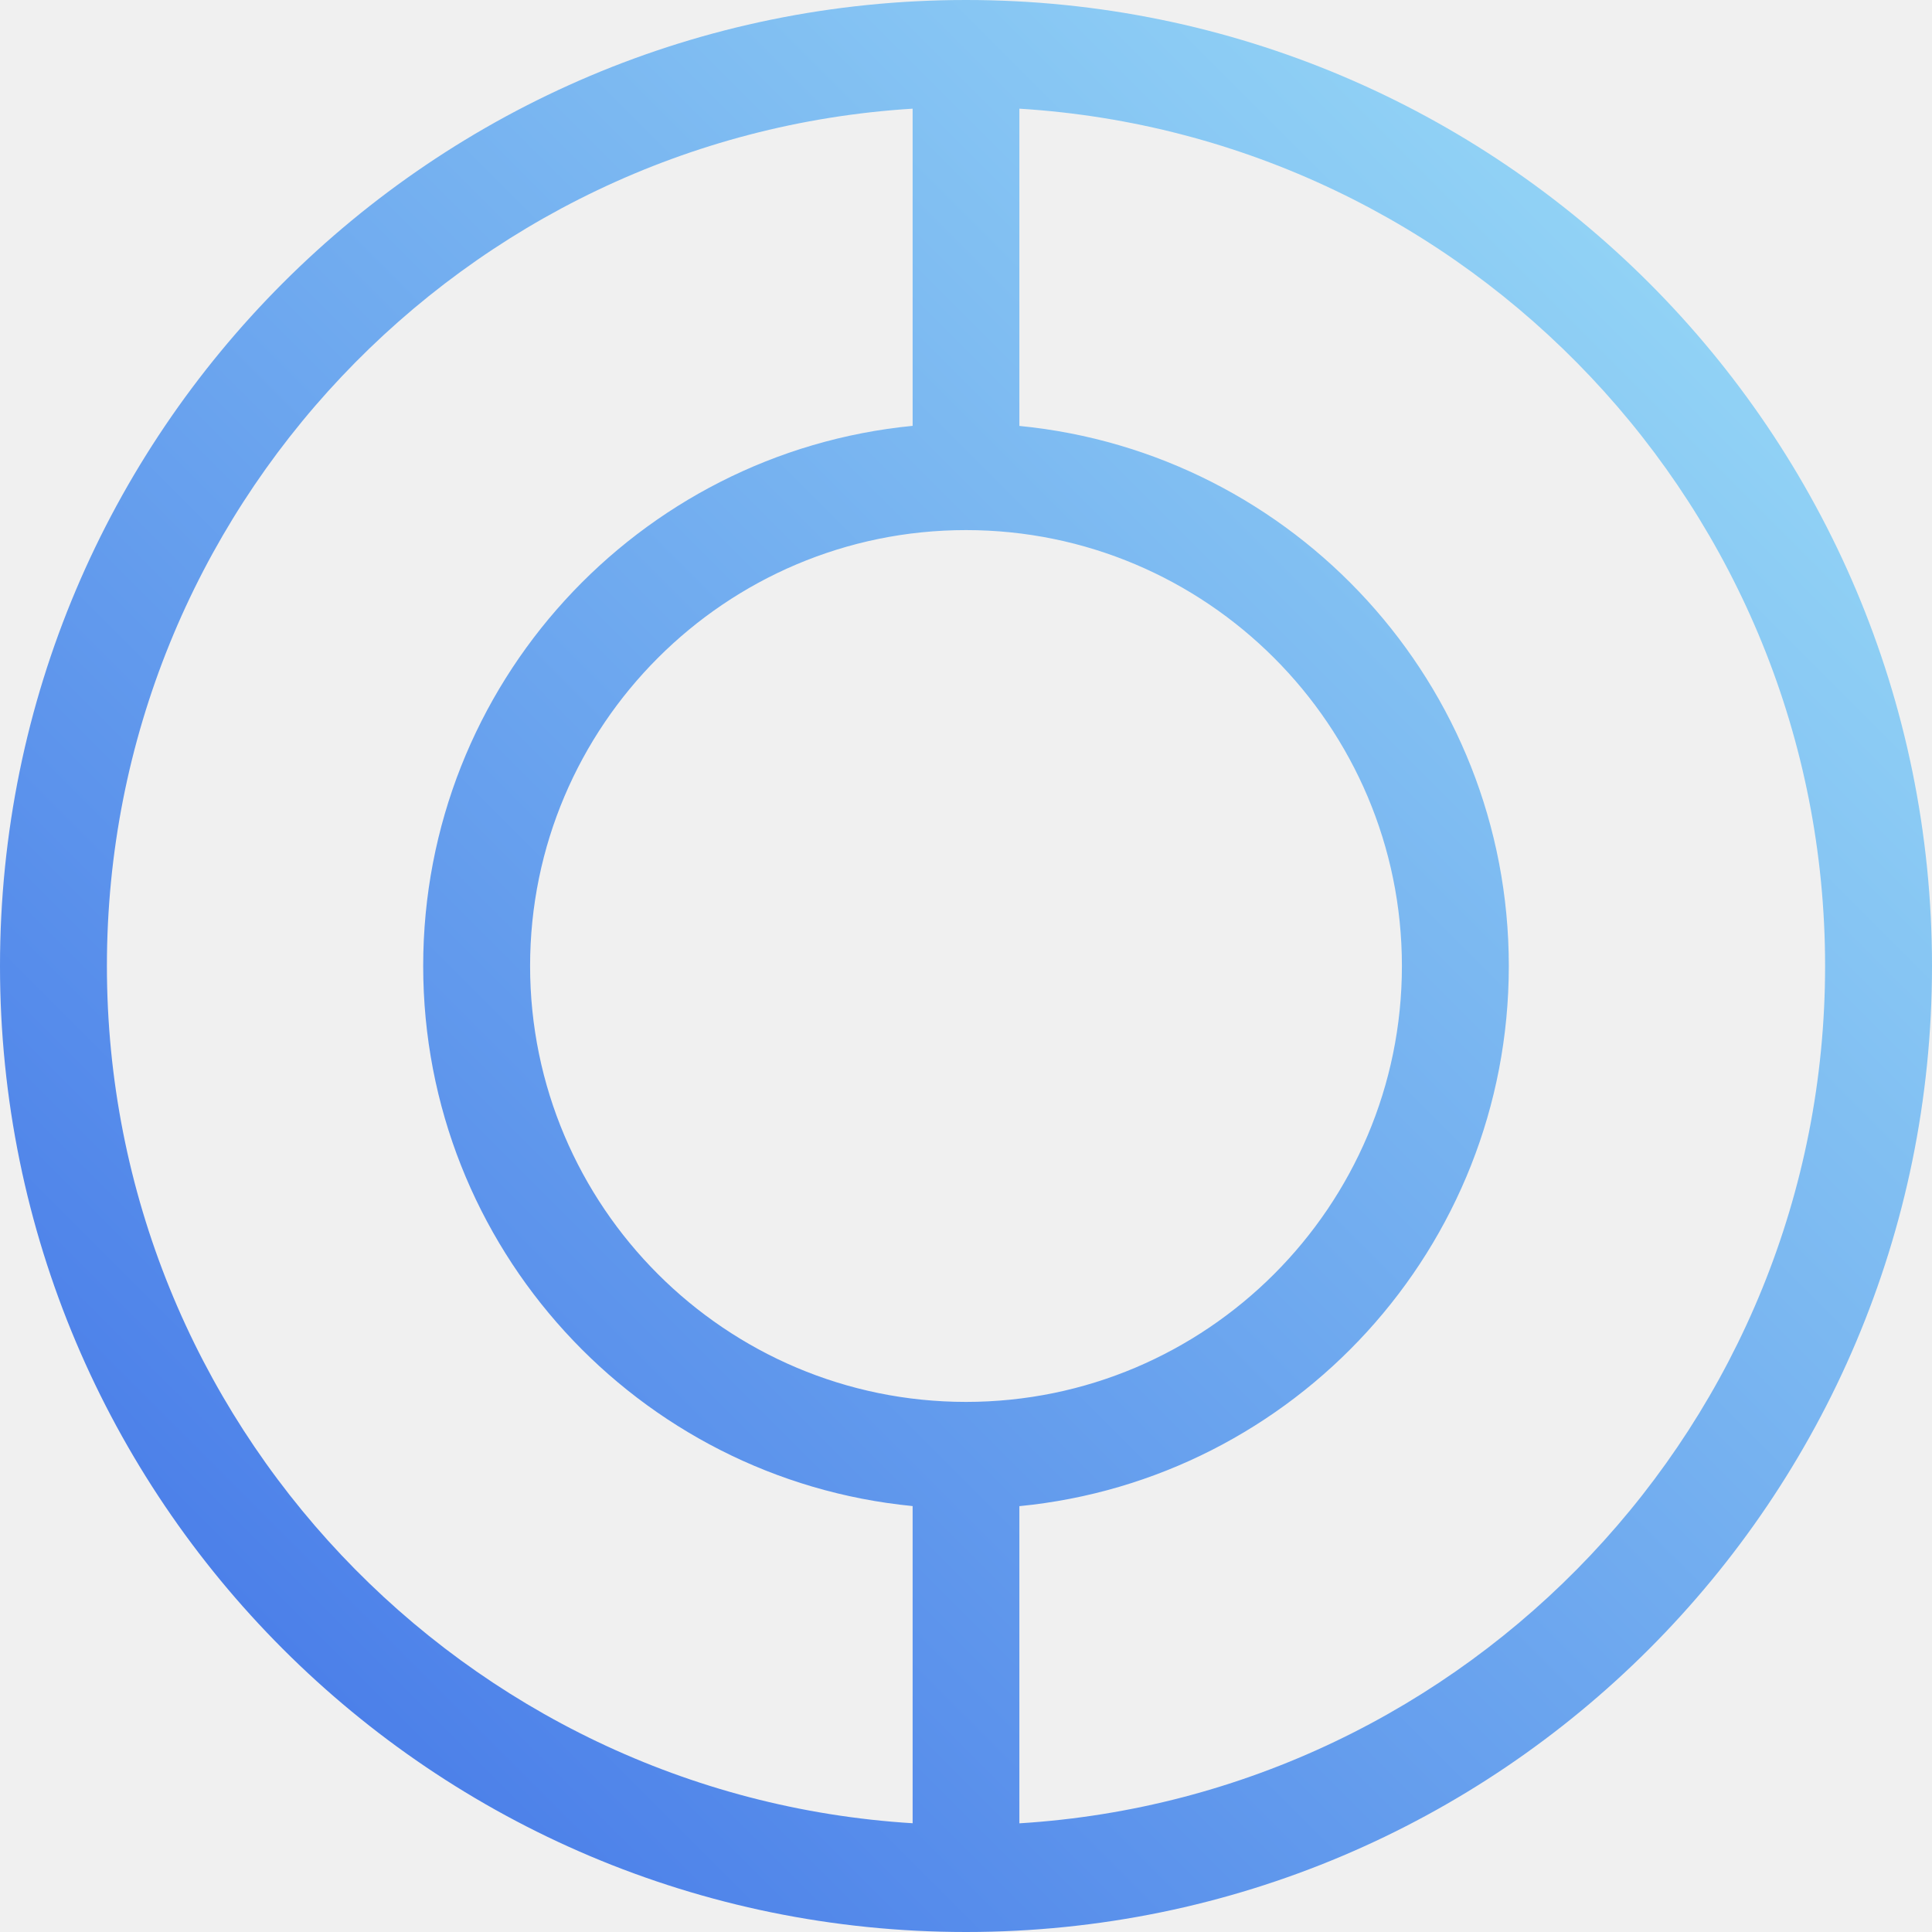
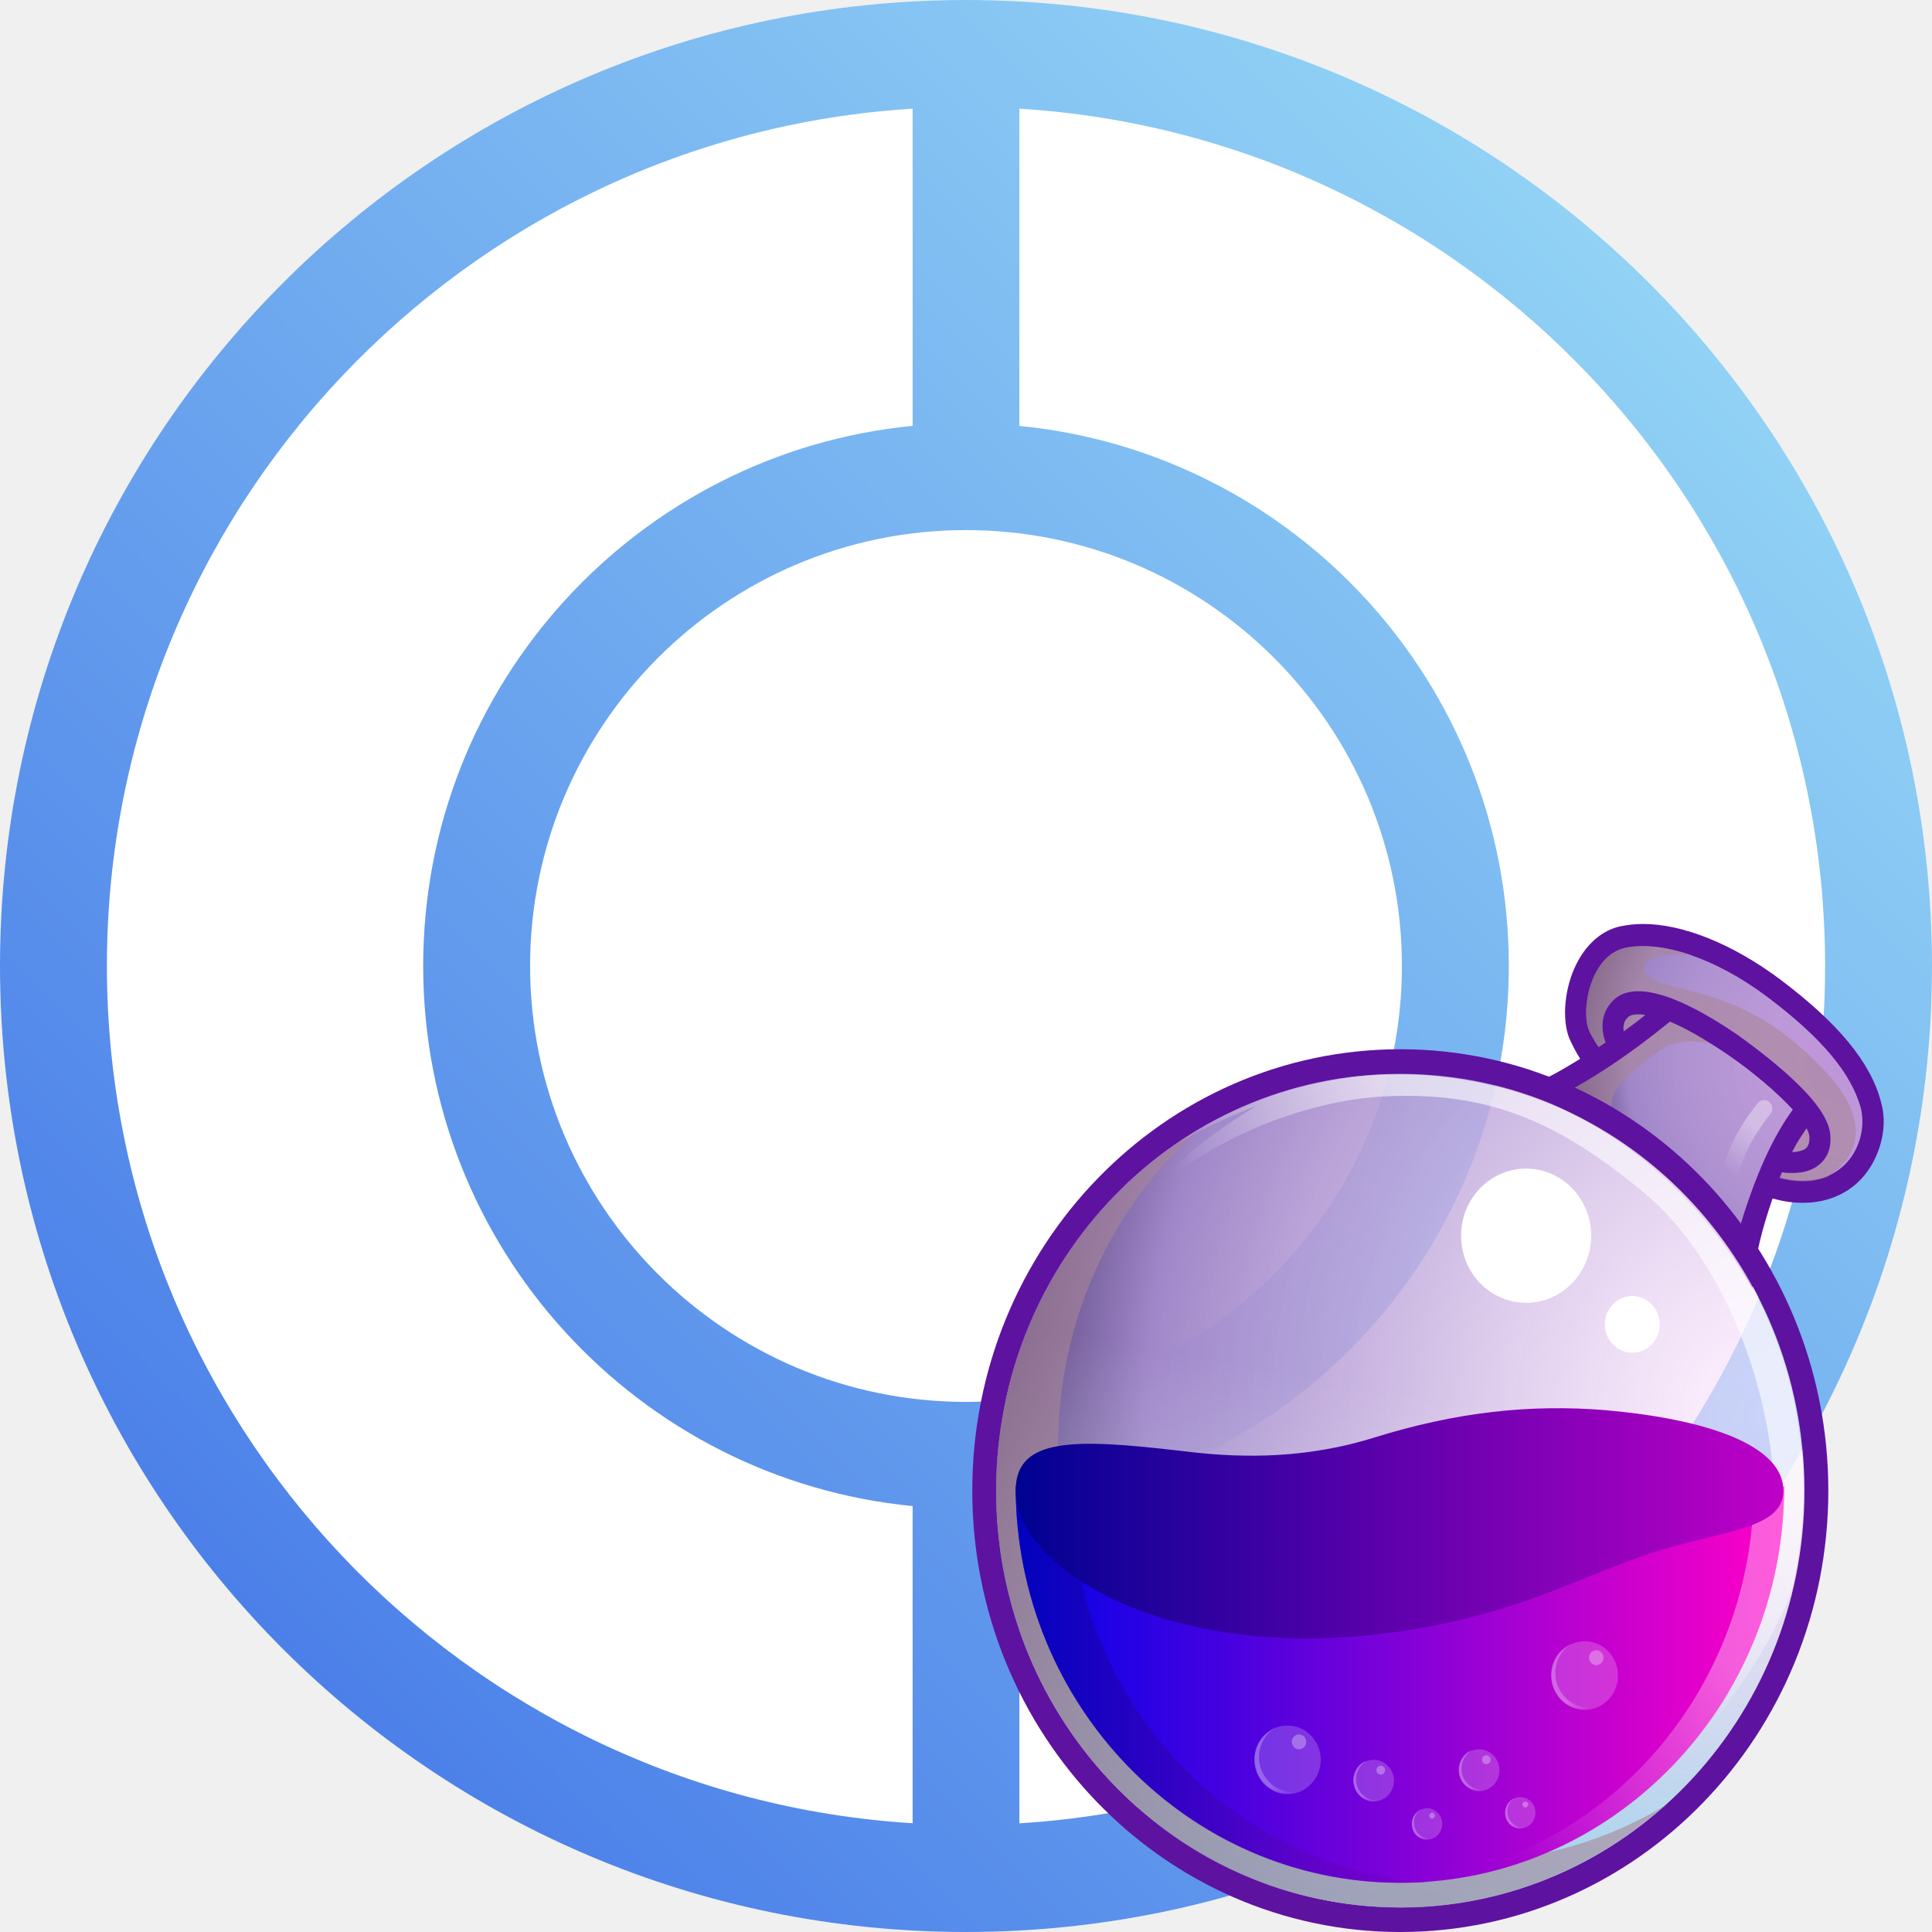
<svg xmlns="http://www.w3.org/2000/svg" width="24" height="24" viewBox="0 0 24 24" fill="none">
-   <path d="M12 0C5.373 0 0 5.373 0 12C0 18.627 5.373 24 12 24C18.627 24 24 18.627 24 12C24 5.373 18.628 0 12 0ZM12 17.415C9.014 17.415 6.585 14.986 6.585 12C6.585 9.014 9.014 6.585 12 6.585C14.986 6.585 17.415 9.014 17.415 12C17.415 14.986 14.986 17.415 12 17.415ZM1.328 12C1.328 6.338 5.76 1.694 11.337 1.35V5.29C7.924 5.623 5.257 8.5 5.257 12C5.257 15.499 7.924 18.376 11.337 18.709V22.649C5.76 22.305 1.328 17.661 1.328 11.999L1.328 12ZM12.663 22.65V18.71C16.076 18.377 18.743 15.5 18.743 12C18.743 8.5 16.076 5.624 12.663 5.291V1.35C18.24 1.694 22.672 6.338 22.672 12C22.672 17.662 18.24 22.305 12.663 22.65Z" fill="url(#paint0_linear_8322_2492)" />
+   <path d="M24 12C24 18.627 18.627 24 12 24C5.373 24 0 18.627 0 12C0 5.373 5.373 0 12 0C18.627 0 24 5.373 24 12Z" fill="white" />
+   <path d="M12 0C5.373 0 0 5.373 0 12C0 18.627 5.373 24 12 24C18.627 24 24 18.627 24 12C24 5.373 18.627 0 12 0ZM12 17.415C9.014 17.415 6.585 14.986 6.585 12C6.585 9.014 9.014 6.585 12 6.585C14.986 6.585 17.415 9.014 17.415 12C17.415 14.986 14.986 17.415 12 17.415ZM1.328 12C1.328 6.338 5.76 1.694 11.337 1.35V5.29C7.924 5.623 5.257 8.5 5.257 12C5.257 15.499 7.924 18.376 11.337 18.709V22.649C5.76 22.305 1.328 17.662 1.328 12ZM12.663 22.65V18.71C16.076 18.377 18.743 15.5 18.743 12C18.743 8.5 16.076 5.624 12.663 5.291V1.35C18.24 1.694 22.672 6.338 22.672 12C22.672 17.662 18.24 22.305 12.663 22.65Z" fill="url(#paint0_linear_8744_21007)" />
+   <path d="M23.367 13.692C23.241 13.201 22.837 12.71 22.11 12.164C21.526 11.728 20.907 11.478 20.413 11.478C20.314 11.478 20.224 11.488 20.134 11.506C19.91 11.552 19.712 11.719 19.586 11.969C19.434 12.265 19.398 12.664 19.497 12.905C19.532 12.979 19.577 13.071 19.631 13.155C19.155 13.451 18.886 13.534 18.85 13.544C20.089 13.97 21.122 14.859 21.769 16.017L21.778 15.905C21.805 15.6 21.894 15.248 22.02 14.887C22.146 14.924 22.271 14.942 22.397 14.942C22.73 14.942 23.017 14.803 23.197 14.553C23.376 14.303 23.448 13.97 23.367 13.692Z" fill="#5E12A0" />
+   <path d="M22.074 14.618C22.891 14.85 23.223 14.201 23.116 13.766C22.999 13.331 22.622 12.886 21.957 12.386C21.293 11.886 20.619 11.682 20.188 11.775C19.757 11.867 19.631 12.543 19.739 12.803C19.784 12.905 19.883 13.053 20.017 13.22C19.847 13.34 19.685 13.432 19.55 13.516C20.377 13.896 21.095 14.488 21.634 15.229C21.697 14.979 21.787 14.757 21.867 14.562C21.93 14.572 22.002 14.59 22.074 14.618Z" fill="url(#paint1_radial_8744_21007)" />
+   <path d="M17.395 23.694C20.167 23.694 22.415 21.376 22.415 18.517C22.415 15.658 20.167 13.339 17.395 13.339C14.622 13.339 12.374 15.658 12.374 18.517C12.374 21.376 14.622 23.694 17.395 23.694Z" fill="url(#paint2_radial_8744_21007)" />
+   <path opacity="0.6" d="M22.703 13.34C22.021 12.599 21.446 12.404 20.754 12.247C20.215 12.117 20.359 11.802 21.015 11.867C20.701 11.756 20.404 11.728 20.189 11.774C19.757 11.867 19.632 12.543 19.739 12.802C19.784 12.904 19.883 13.053 20.018 13.219C19.775 13.386 19.569 13.506 19.398 13.599C19.479 13.636 19.578 13.682 19.695 13.747C20 13.914 20.332 14.192 20.332 14.192C19.829 13.747 19.937 13.543 20.629 13.043C20.844 12.886 21.239 12.904 21.608 13.099C21.976 13.293 22.407 13.784 22.407 13.784L21.994 14.599C22.021 14.608 22.047 14.618 22.075 14.627C22.335 14.701 22.541 14.683 22.703 14.618C22.892 14.497 23.386 14.09 22.703 13.34Z" fill="#A98698" />
+   <path d="M20.744 12.691C20.924 12.765 21.157 12.895 21.445 13.089C21.786 13.321 22.083 13.58 22.271 13.784C21.957 14.21 21.75 14.794 21.625 15.201C21.687 15.294 21.759 15.386 21.822 15.479C21.885 15.248 21.993 14.905 22.136 14.562C22.172 14.571 22.217 14.571 22.262 14.571C22.37 14.571 22.496 14.553 22.595 14.47C22.666 14.414 22.747 14.312 22.738 14.127C22.738 13.951 22.604 13.729 22.325 13.46C22.128 13.265 21.858 13.053 21.589 12.858C20.816 12.33 20.277 12.182 20.035 12.432C19.873 12.599 19.891 12.802 19.945 12.951C19.658 13.145 19.415 13.284 19.254 13.377C19.361 13.414 19.46 13.46 19.568 13.506C19.855 13.349 20.268 13.08 20.744 12.691ZM22.442 14.016C22.469 14.062 22.478 14.108 22.478 14.136C22.478 14.22 22.451 14.247 22.433 14.266C22.397 14.294 22.325 14.312 22.262 14.312C22.316 14.201 22.379 14.108 22.442 14.016ZM20.224 12.636C20.25 12.608 20.322 12.589 20.439 12.608C20.349 12.682 20.259 12.747 20.17 12.812C20.161 12.747 20.17 12.682 20.224 12.636Z" fill="#5E12A0" />
+   <path d="M17.395 13.034C14.458 13.034 12.078 15.488 12.078 18.517C12.078 21.546 14.458 24 17.395 24C20.332 24 22.712 21.546 22.712 18.517C22.712 15.488 20.323 13.034 17.395 13.034ZM17.395 23.694C14.62 23.694 12.375 21.379 12.375 18.517C12.375 15.655 14.62 13.34 17.395 13.34C20.17 13.34 22.415 15.655 22.415 18.517C22.415 21.379 20.161 23.694 17.395 23.694Z" fill="#5E12A0" />
+   <path opacity="0.6" d="M17.395 23.694C20.167 23.694 22.415 21.376 22.415 18.517C22.415 15.658 20.167 13.339 17.395 13.339C14.622 13.339 12.374 15.658 12.374 18.517C12.374 21.376 14.622 23.694 17.395 23.694Z" fill="url(#paint3_linear_8744_21007)" />
+   <path opacity="0.6" d="M17.359 23.064C14.62 22.611 12.761 19.953 13.21 17.128C13.407 15.877 14.018 14.812 14.88 14.043C13.623 14.794 12.689 16.1 12.438 17.693C11.998 20.517 13.857 23.176 16.587 23.629C18.113 23.889 19.586 23.398 20.673 22.435C19.712 23.009 18.544 23.259 17.359 23.064Z" fill="#A98698" />
+   <path opacity="0.6" d="M18.194 13.414C16.928 13.201 15.698 13.497 14.692 14.155C14.674 14.174 14.656 14.192 14.656 14.192C15.042 13.951 15.608 13.738 15.608 13.738C14.153 14.609 13.704 15.6 13.704 15.6C14.27 14.47 15.931 13.673 17.233 13.618C18.535 13.562 19.389 13.96 20.43 14.822C21.472 15.693 22.101 17.471 22.038 18.878C21.984 20.286 21.266 21.425 21.266 21.425C21.759 20.768 22.056 20.286 22.244 19.795C22.28 19.647 22.316 19.499 22.334 19.342C22.783 16.526 20.933 13.868 18.194 13.414Z" fill="url(#paint4_linear_8744_21007)" />
+   <path d="M22.163 18.47C22.163 21.184 20.026 23.388 17.394 23.388C14.763 23.388 12.617 21.184 12.617 18.47H22.163Z" fill="url(#paint5_linear_8744_21007)" />
+   <g opacity="0.6">
+     <path opacity="0.6" d="M21.786 18.471C21.786 21.12 19.757 23.287 17.206 23.389C17.269 23.389 17.332 23.389 17.395 23.389C20.026 23.389 22.163 21.184 22.163 18.471H21.786Z" fill="url(#paint6_linear_8744_21007)" />
+   </g>
+   <g opacity="0.7">
+     <path opacity="0.7" d="M13.292 18.471H12.618C12.618 21.184 14.756 23.389 17.387 23.389C17.504 23.389 17.611 23.389 17.719 23.38C15.249 23.194 13.292 21.064 13.292 18.471Z" fill="url(#paint7_linear_8744_21007)" />
+   </g>
+   <path d="M22.154 18.517C22.154 17.952 21.202 17.628 19.936 17.517C19.02 17.443 18.095 17.535 17.035 17.869C16.119 18.147 15.293 18.101 14.691 18.026C13.353 17.869 12.617 17.85 12.617 18.517C12.617 19.48 14.52 20.684 17.376 20.268C18.822 20.055 19.567 19.619 20.421 19.323C21.346 19.008 22.154 19.017 22.154 18.517Z" fill="url(#paint8_linear_8744_21007)" />
+   <path d="M18.958 16.184C19.404 16.184 19.766 15.811 19.766 15.35C19.766 14.89 19.404 14.517 18.958 14.517C18.512 14.517 18.15 14.89 18.15 15.35C18.15 15.811 18.512 16.184 18.958 16.184Z" fill="white" />
+   <path d="M20.277 16.804C20.466 16.804 20.618 16.646 20.618 16.452C20.618 16.258 20.466 16.1 20.277 16.1C20.089 16.1 19.936 16.258 19.936 16.452C19.936 16.646 20.089 16.804 20.277 16.804Z" fill="white" />
+   <g opacity="0.6">
+     <path opacity="0.6" d="M21.498 14.683C21.489 14.683 21.48 14.683 21.48 14.683C21.426 14.674 21.39 14.618 21.399 14.553C21.48 14.127 21.821 13.72 21.839 13.701C21.875 13.655 21.947 13.655 21.982 13.692C22.027 13.729 22.027 13.803 21.991 13.84C21.982 13.85 21.668 14.229 21.596 14.6C21.587 14.655 21.543 14.683 21.498 14.683Z" fill="url(#paint9_linear_8744_21007)" />
+   </g>
+   <path opacity="0.2" d="M17.064 22.379C17.203 22.379 17.316 22.263 17.316 22.12C17.316 21.977 17.203 21.861 17.064 21.861C16.925 21.861 16.813 21.977 16.813 22.12C16.813 22.263 16.925 22.379 17.064 22.379Z" fill="white" />
+   <g opacity="0.4">
+     <path opacity="0.6" d="M16.921 22.289C16.822 22.187 16.822 22.02 16.921 21.918C16.939 21.9 16.957 21.891 16.975 21.872C16.939 21.881 16.912 21.9 16.885 21.928C16.786 22.029 16.786 22.196 16.885 22.298C16.966 22.381 17.091 22.4 17.19 22.344C17.1 22.381 16.993 22.363 16.921 22.289Z" fill="url(#paint10_linear_8744_21007)" />
+   </g>
+   <path opacity="0.3" d="M17.152 22.045C17.182 22.045 17.206 22.02 17.206 21.99C17.206 21.959 17.182 21.935 17.152 21.935C17.123 21.935 17.099 21.959 17.099 21.99C17.099 22.02 17.123 22.045 17.152 22.045Z" fill="white" />
+   <path opacity="0.2" d="M18.375 22.25C18.514 22.25 18.627 22.134 18.627 21.991C18.627 21.848 18.514 21.731 18.375 21.731C18.237 21.731 18.124 21.848 18.124 21.991C18.124 22.134 18.237 22.25 18.375 22.25Z" fill="white" />
+   <g opacity="0.4">
+     <path opacity="0.6" d="M18.23 22.158C18.131 22.056 18.131 21.89 18.23 21.788C18.248 21.769 18.266 21.76 18.284 21.742C18.248 21.751 18.221 21.769 18.194 21.797C18.095 21.899 18.095 22.066 18.194 22.168C18.275 22.251 18.4 22.27 18.499 22.214C18.409 22.251 18.302 22.232 18.23 22.158Z" fill="url(#paint11_linear_8744_21007)" />
+   </g>
+   <path opacity="0.3" d="M18.464 21.915C18.494 21.915 18.518 21.89 18.518 21.86C18.518 21.829 18.494 21.805 18.464 21.805C18.434 21.805 18.41 21.829 18.41 21.86C18.41 21.89 18.434 21.915 18.464 21.915Z" fill="white" />
+   <path opacity="0.2" d="M17.728 22.852C17.832 22.852 17.916 22.765 17.916 22.657C17.916 22.55 17.832 22.463 17.728 22.463C17.623 22.463 17.539 22.55 17.539 22.657C17.539 22.765 17.623 22.852 17.728 22.852Z" fill="white" />
+   <g opacity="0.4">
+     <path opacity="0.6" d="M17.619 22.779C17.547 22.705 17.547 22.575 17.619 22.501C17.628 22.492 17.646 22.483 17.655 22.474C17.628 22.483 17.61 22.501 17.592 22.52C17.52 22.594 17.52 22.724 17.592 22.798C17.655 22.863 17.745 22.872 17.825 22.826C17.754 22.853 17.673 22.835 17.619 22.779Z" fill="url(#paint12_linear_8744_21007)" />
+   </g>
+   <path opacity="0.3" d="M17.79 22.592C17.81 22.592 17.826 22.575 17.826 22.555C17.826 22.535 17.81 22.518 17.79 22.518C17.77 22.518 17.754 22.535 17.754 22.555C17.754 22.575 17.77 22.592 17.79 22.592Z" fill="white" />
+   <path opacity="0.2" d="M18.885 22.713C18.989 22.713 19.074 22.626 19.074 22.518C19.074 22.411 18.989 22.324 18.885 22.324C18.781 22.324 18.697 22.411 18.697 22.518C18.697 22.626 18.781 22.713 18.885 22.713Z" fill="white" />
+   <g opacity="0.4">
+     <path opacity="0.6" d="M18.779 22.641C18.707 22.567 18.707 22.437 18.779 22.363C18.788 22.354 18.806 22.344 18.815 22.335C18.788 22.344 18.77 22.363 18.752 22.381C18.68 22.455 18.68 22.585 18.752 22.659C18.815 22.724 18.905 22.733 18.986 22.687C18.914 22.715 18.833 22.696 18.779 22.641Z" fill="url(#paint13_linear_8744_21007)" />
+   </g>
+   <path opacity="0.3" d="M18.948 22.453C18.968 22.453 18.984 22.437 18.984 22.416C18.984 22.396 18.968 22.38 18.948 22.38C18.928 22.38 18.912 22.396 18.912 22.416C18.912 22.437 18.928 22.453 18.948 22.453Z" fill="white" />
+   <path opacity="0.2" d="M15.994 22.287C16.222 22.287 16.407 22.096 16.407 21.861C16.407 21.626 16.222 21.435 15.994 21.435C15.765 21.435 15.581 21.626 15.581 21.861C15.581 22.096 15.765 22.287 15.994 22.287Z" fill="white" />
+   <g opacity="0.4">
+     <path opacity="0.6" d="M15.761 22.129C15.599 21.962 15.599 21.694 15.761 21.527C15.788 21.499 15.815 21.481 15.851 21.462C15.797 21.481 15.752 21.518 15.707 21.555C15.545 21.721 15.545 21.99 15.707 22.157C15.842 22.296 16.048 22.323 16.21 22.222C16.057 22.287 15.877 22.259 15.761 22.129Z" fill="url(#paint14_linear_8744_21007)" />
+   </g>
+   <path opacity="0.3" d="M16.136 21.731C16.186 21.731 16.226 21.689 16.226 21.638C16.226 21.587 16.186 21.546 16.136 21.546C16.087 21.546 16.047 21.587 16.047 21.638C16.047 21.689 16.087 21.731 16.136 21.731Z" fill="white" />
+   <path opacity="0.2" d="M19.686 21.24C19.914 21.24 20.099 21.049 20.099 20.814C20.099 20.579 19.914 20.388 19.686 20.388C19.458 20.388 19.273 20.579 19.273 20.814C19.273 21.049 19.458 21.24 19.686 21.24Z" fill="white" />
+   <g opacity="0.4">
+     <path opacity="0.6" d="M19.442 21.083C19.28 20.916 19.28 20.648 19.442 20.481C19.469 20.453 19.496 20.435 19.532 20.416C19.478 20.435 19.433 20.472 19.388 20.509C19.227 20.675 19.227 20.944 19.388 21.111C19.523 21.25 19.729 21.277 19.891 21.176C19.738 21.241 19.568 21.213 19.442 21.083Z" fill="url(#paint15_linear_8744_21007)" />
+   </g>
+   <path opacity="0.3" d="M19.83 20.685C19.88 20.685 19.92 20.643 19.92 20.592C19.92 20.541 19.88 20.499 19.83 20.499C19.78 20.499 19.74 20.541 19.74 20.592C19.74 20.643 19.78 20.685 19.83 20.685Z" fill="white" />
  <defs>
-     <linearGradient id="paint0_linear_8322_2492" x1="3.515" y1="20.485" x2="20.485" y2="3.515" gradientUnits="userSpaceOnUse">
+     <linearGradient id="paint0_linear_8744_21007" x1="3.515" y1="20.485" x2="20.485" y2="3.515" gradientUnits="userSpaceOnUse">
      <stop stop-color="#4C80E9" />
      <stop offset="1" stop-color="#91D2F5" />
    </linearGradient>
+     <radialGradient id="paint1_radial_8744_21007" cx="0" cy="0" r="1" gradientUnits="userSpaceOnUse" gradientTransform="translate(22.9518 13.1824) scale(4.01388 4.13951)">
+       <stop stop-color="#FFEAFF" stop-opacity="0.6" />
+       <stop offset="0.681" stop-color="#A087C9" />
+       <stop offset="1" stop-color="#10002F" />
+     </radialGradient>
+     <radialGradient id="paint2_radial_8744_21007" cx="0" cy="0" r="1" gradientUnits="userSpaceOnUse" gradientTransform="translate(21.901 17.5974) scale(11.2414 12.33)">
+       <stop stop-color="#FFEAFF" stop-opacity="0.6" />
+       <stop offset="0.681" stop-color="#A087C9" />
+       <stop offset="1" stop-color="#10002F" />
+     </radialGradient>
+     <linearGradient id="paint3_linear_8744_21007" x1="16.589" y1="23.621" x2="18.294" y2="13.421" gradientUnits="userSpaceOnUse">
+       <stop stop-color="#81FFFF" />
+       <stop offset="0.62" stop-color="white" stop-opacity="0" />
+     </linearGradient>
+     <linearGradient id="paint4_linear_8744_21007" x1="20.933" y1="15.001" x2="16.665" y2="18.798" gradientUnits="userSpaceOnUse">
+       <stop offset="0.289" stop-color="white" />
+       <stop offset="0.78" stop-color="white" stop-opacity="0" />
+     </linearGradient>
+     <linearGradient id="paint5_linear_8744_21007" x1="12.62" y1="20.926" x2="22.161" y2="20.926" gradientUnits="userSpaceOnUse">
+       <stop stop-color="#0002E9" />
+       <stop offset="0.995" stop-color="#FF00C7" />
+     </linearGradient>
+     <linearGradient id="paint6_linear_8744_21007" x1="22.613" y1="18.902" x2="17.269" y2="23.799" gradientUnits="userSpaceOnUse">
+       <stop offset="0.289" stop-color="white" />
+       <stop offset="0.78" stop-color="white" stop-opacity="0" />
+     </linearGradient>
+     <linearGradient id="paint7_linear_8744_21007" x1="12.622" y1="20.927" x2="17.726" y2="20.927" gradientUnits="userSpaceOnUse">
+       <stop stop-color="#000292" />
+       <stop offset="0.995" stop-color="#7D00C7" />
+     </linearGradient>
+     <linearGradient id="paint8_linear_8744_21007" x1="12.627" y1="18.926" x2="22.154" y2="18.926" gradientUnits="userSpaceOnUse">
+       <stop stop-color="#000292" />
+       <stop offset="0.995" stop-color="#BE00C7" />
+     </linearGradient>
+     <linearGradient id="paint9_linear_8744_21007" x1="21.997" y1="13.656" x2="21.281" y2="14.784" gradientUnits="userSpaceOnUse">
+       <stop offset="0.289" stop-color="white" />
+       <stop offset="0.78" stop-color="white" stop-opacity="0" />
+     </linearGradient>
+     <linearGradient id="paint10_linear_8744_21007" x1="16.811" y1="22.13" x2="17.19" y2="22.13" gradientUnits="userSpaceOnUse">
+       <stop offset="0.289" stop-color="white" />
+       <stop offset="0.78" stop-color="white" stop-opacity="0" />
+     </linearGradient>
+     <linearGradient id="paint11_linear_8744_21007" x1="18.119" y1="21.998" x2="18.498" y2="21.998" gradientUnits="userSpaceOnUse">
+       <stop offset="0.289" stop-color="white" />
+       <stop offset="0.78" stop-color="white" stop-opacity="0" />
+     </linearGradient>
+     <linearGradient id="paint12_linear_8744_21007" x1="17.533" y1="22.661" x2="17.818" y2="22.661" gradientUnits="userSpaceOnUse">
+       <stop offset="0.289" stop-color="white" />
+       <stop offset="0.78" stop-color="white" stop-opacity="0" />
+     </linearGradient>
+     <linearGradient id="paint13_linear_8744_21007" x1="18.694" y1="22.522" x2="18.979" y2="22.522" gradientUnits="userSpaceOnUse">
+       <stop offset="0.289" stop-color="white" />
+       <stop offset="0.78" stop-color="white" stop-opacity="0" />
+     </linearGradient>
+     <linearGradient id="paint14_linear_8744_21007" x1="15.582" y1="21.871" x2="16.202" y2="21.871" gradientUnits="userSpaceOnUse">
+       <stop offset="0.289" stop-color="white" />
+       <stop offset="0.78" stop-color="white" stop-opacity="0" />
+     </linearGradient>
+     <linearGradient id="paint15_linear_8744_21007" x1="19.266" y1="20.825" x2="19.887" y2="20.825" gradientUnits="userSpaceOnUse">
+       <stop offset="0.289" stop-color="white" />
+       <stop offset="0.78" stop-color="white" stop-opacity="0" />
+     </linearGradient>
  </defs>
</svg>
